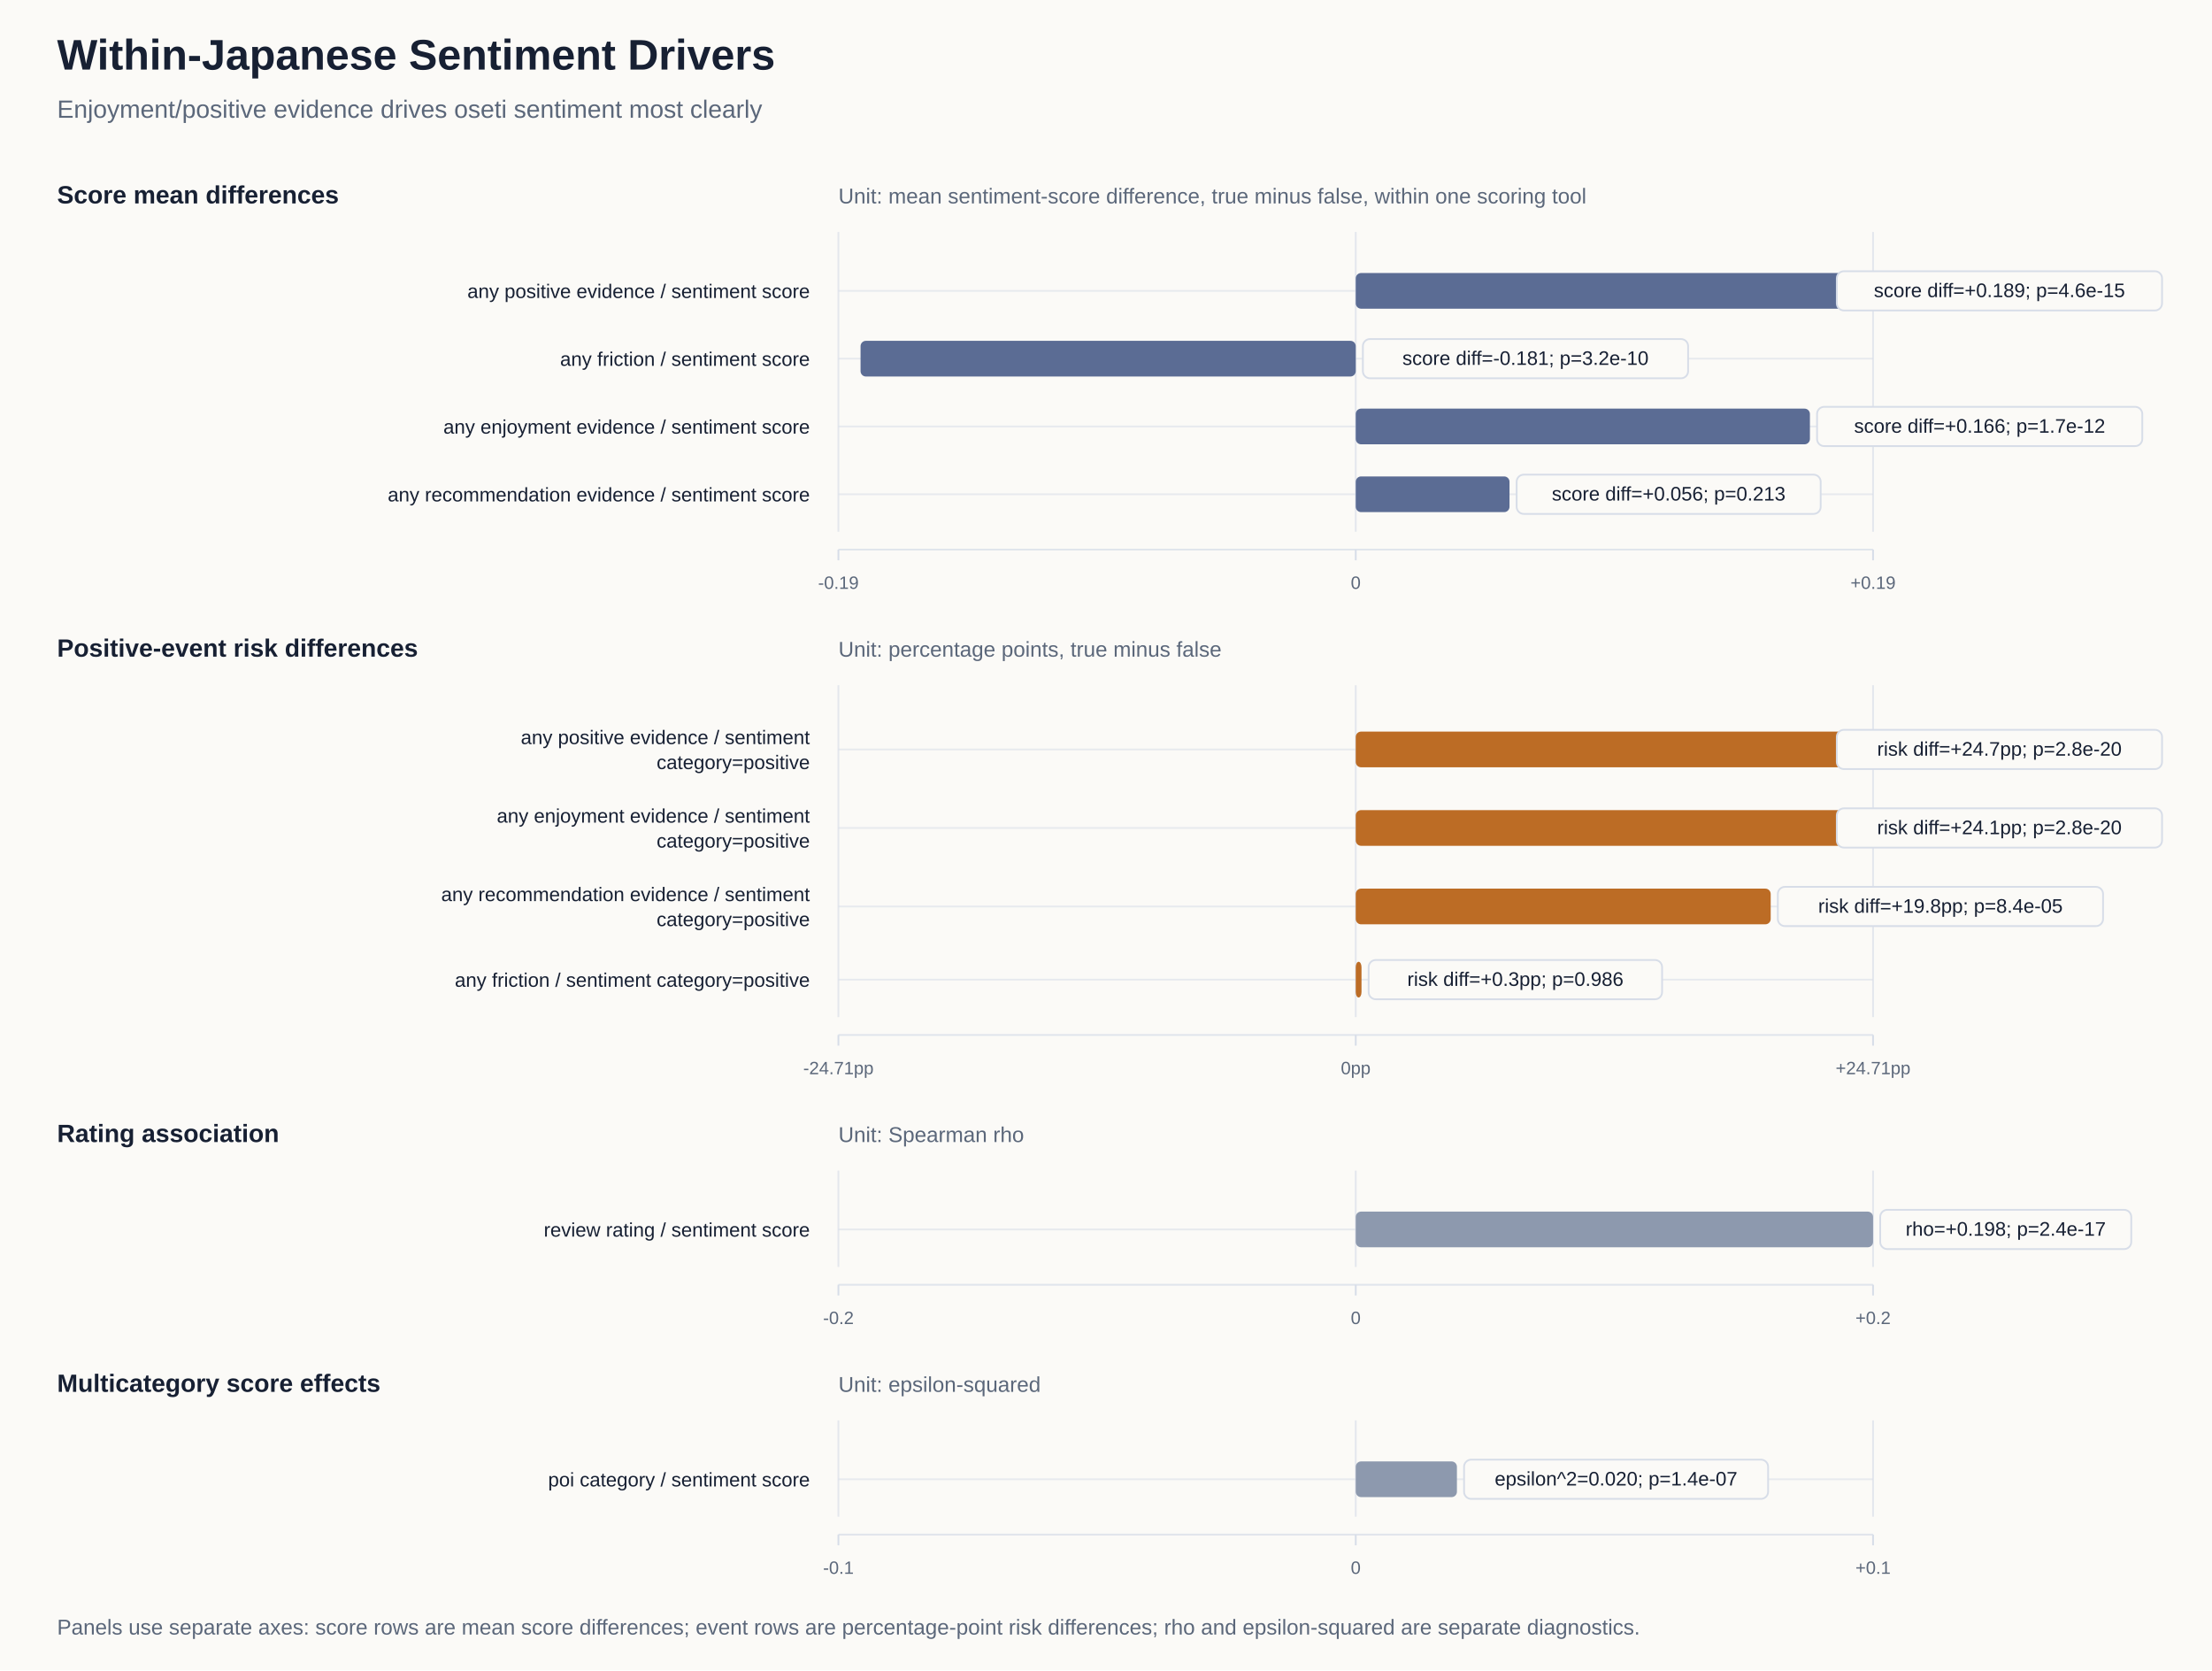
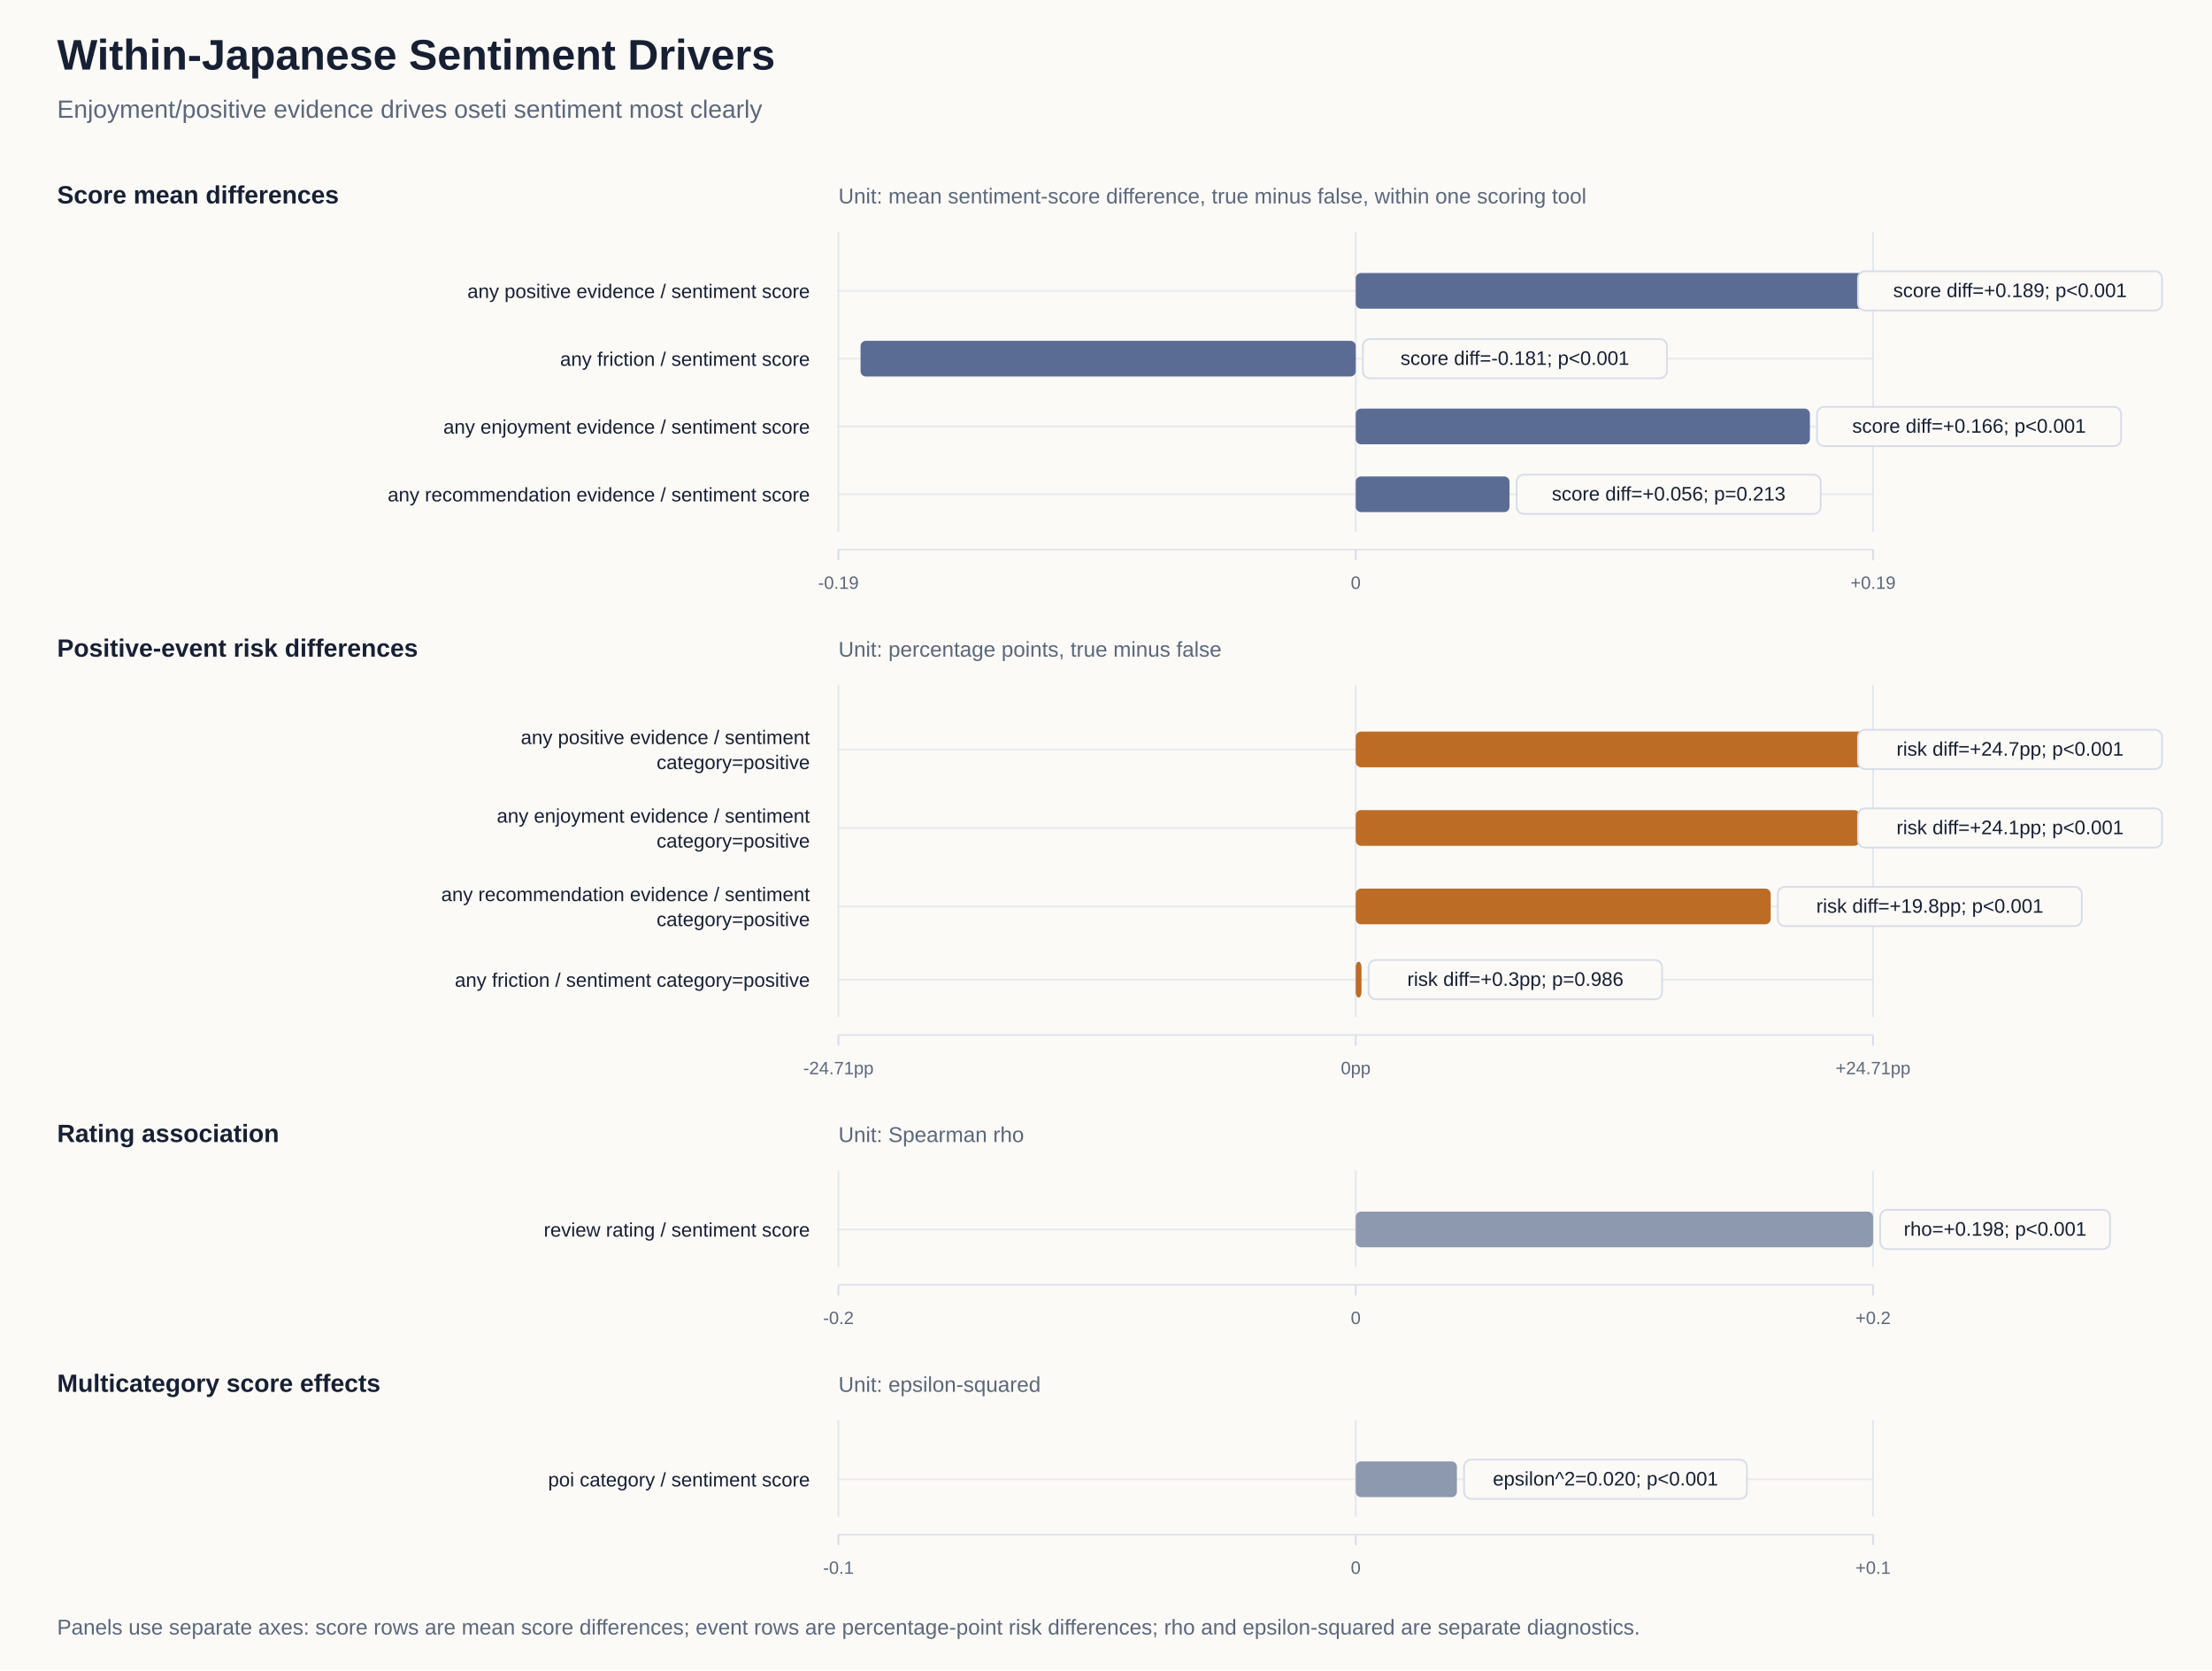
<svg xmlns="http://www.w3.org/2000/svg" width="1240" height="936" viewBox="0 0 1240 936">
  <rect width="100%" height="100%" fill="#fbfaf7" />
  <text x="32.00" y="39.00" text-anchor="start" font-family="Arial, sans-serif" font-size="24" font-weight="700" fill="#172033">Within-Japanese Sentiment Drivers</text>
  <text x="32.00" y="66.00" text-anchor="start" font-family="Arial, sans-serif" font-size="14" font-weight="400" fill="#5b677a">Enjoyment/positive evidence drives oseti sentiment most clearly</text>
  <text x="32.00" y="114.00" text-anchor="start" font-family="Arial, sans-serif" font-size="14" font-weight="700" fill="#172033">Score mean differences</text>
  <text x="470.00" y="114.00" text-anchor="start" font-family="Arial, sans-serif" font-size="12" font-weight="400" fill="#5b677a">Unit: mean sentiment-score difference, true minus false, within one scoring tool</text>
  <line x1="470.00" x2="470.00" y1="130.00" y2="298.00" stroke="#d7dde8" stroke-width="1" opacity="0.65" />
  <line x1="760.00" x2="760.00" y1="130.00" y2="298.00" stroke="#d7dde8" stroke-width="1" opacity="0.65" />
  <line x1="1050.00" x2="1050.00" y1="130.00" y2="298.00" stroke="#d7dde8" stroke-width="1" opacity="0.65" />
  <text x="454.00" y="167.00" text-anchor="end" font-family="Arial, sans-serif" font-size="11" font-weight="400" fill="#172033">any positive evidence / sentiment score</text>
  <line x1="470.00" x2="1050.00" y1="163.00" y2="163.00" stroke="#d7dde8" stroke-width="1" opacity="0.55" />
  <rect x="760.00" y="153.00" width="290.00" height="20" rx="3" fill="#5b6c94" />
-   <rect x="1029.68" y="152.00" width="182.32" height="22.00" rx="4" fill="#fbfaf7" stroke="#d7dde8" stroke-width="1" />
-   <text x="1120.84" y="166.50" text-anchor="middle" font-family="Arial, sans-serif" font-size="11" font-weight="400" fill="#172033">score diff=+0.189; p=4.6e-15</text>
+   <rect x="1041.56" y="152.00" width="170.44" height="22.00" rx="4" fill="#fbfaf7" stroke="#d7dde8" stroke-width="1" />
+   <text x="1126.78" y="166.50" text-anchor="middle" font-family="Arial, sans-serif" font-size="11" font-weight="400" fill="#172033">score diff=+0.189; p&lt;0.001</text>
  <text x="454.00" y="205.00" text-anchor="end" font-family="Arial, sans-serif" font-size="11" font-weight="400" fill="#172033">any friction / sentiment score</text>
  <line x1="470.00" x2="1050.00" y1="201.00" y2="201.00" stroke="#d7dde8" stroke-width="1" opacity="0.55" />
  <rect x="482.41" y="191.00" width="277.59" height="20" rx="3" fill="#5b6c94" />
-   <rect x="764.00" y="190.00" width="182.32" height="22.00" rx="4" fill="#fbfaf7" stroke="#d7dde8" stroke-width="1" />
-   <text x="855.16" y="204.50" text-anchor="middle" font-family="Arial, sans-serif" font-size="11" font-weight="400" fill="#172033">score diff=-0.181; p=3.2e-10</text>
+   <rect x="764.00" y="190.00" width="170.44" height="22.00" rx="4" fill="#fbfaf7" stroke="#d7dde8" stroke-width="1" />
+   <text x="849.22" y="204.50" text-anchor="middle" font-family="Arial, sans-serif" font-size="11" font-weight="400" fill="#172033">score diff=-0.181; p&lt;0.001</text>
  <text x="454.00" y="243.00" text-anchor="end" font-family="Arial, sans-serif" font-size="11" font-weight="400" fill="#172033">any enjoyment evidence / sentiment score</text>
  <line x1="470.00" x2="1050.00" y1="239.00" y2="239.00" stroke="#d7dde8" stroke-width="1" opacity="0.55" />
  <rect x="760.00" y="229.00" width="254.60" height="20" rx="3" fill="#5b6c94" />
-   <rect x="1018.60" y="228.00" width="182.32" height="22.00" rx="4" fill="#fbfaf7" stroke="#d7dde8" stroke-width="1" />
-   <text x="1109.76" y="242.50" text-anchor="middle" font-family="Arial, sans-serif" font-size="11" font-weight="400" fill="#172033">score diff=+0.166; p=1.7e-12</text>
+   <rect x="1018.60" y="228.00" width="170.44" height="22.00" rx="4" fill="#fbfaf7" stroke="#d7dde8" stroke-width="1" />
+   <text x="1103.82" y="242.50" text-anchor="middle" font-family="Arial, sans-serif" font-size="11" font-weight="400" fill="#172033">score diff=+0.166; p&lt;0.001</text>
  <text x="454.00" y="281.00" text-anchor="end" font-family="Arial, sans-serif" font-size="11" font-weight="400" fill="#172033">any recommendation evidence / sentiment score</text>
  <line x1="470.00" x2="1050.00" y1="277.00" y2="277.00" stroke="#d7dde8" stroke-width="1" opacity="0.55" />
  <rect x="760.00" y="267.00" width="86.20" height="20" rx="3" fill="#5b6c94" />
  <rect x="850.20" y="266.00" width="170.44" height="22.00" rx="4" fill="#fbfaf7" stroke="#d7dde8" stroke-width="1" />
  <text x="935.42" y="280.50" text-anchor="middle" font-family="Arial, sans-serif" font-size="11" font-weight="400" fill="#172033">score diff=+0.056; p=0.213</text>
  <line x1="470.00" x2="1050.00" y1="308.00" y2="308.00" stroke="#d7dde8" stroke-width="1" opacity="0.75" />
  <line x1="470.00" x2="470.00" y1="308.00" y2="314.00" stroke="#d7dde8" stroke-width="1" />
  <text x="470.00" y="330.00" text-anchor="middle" font-family="Arial, sans-serif" font-size="10" font-weight="400" fill="#5b677a">-0.19</text>
  <line x1="760.00" x2="760.00" y1="308.00" y2="314.00" stroke="#d7dde8" stroke-width="1" />
  <text x="760.00" y="330.00" text-anchor="middle" font-family="Arial, sans-serif" font-size="10" font-weight="400" fill="#5b677a">0</text>
  <line x1="1050.00" x2="1050.00" y1="308.00" y2="314.00" stroke="#d7dde8" stroke-width="1" />
  <text x="1050.00" y="330.00" text-anchor="middle" font-family="Arial, sans-serif" font-size="10" font-weight="400" fill="#5b677a">+0.19</text>
  <text x="32.00" y="368.00" text-anchor="start" font-family="Arial, sans-serif" font-size="14" font-weight="700" fill="#172033">Positive-event risk differences</text>
  <text x="470.00" y="368.00" text-anchor="start" font-family="Arial, sans-serif" font-size="12" font-weight="400" fill="#5b677a">Unit: percentage points, true minus false</text>
  <line x1="470.00" x2="470.00" y1="384.00" y2="570.00" stroke="#d7dde8" stroke-width="1" opacity="0.65" />
  <line x1="760.00" x2="760.00" y1="384.00" y2="570.00" stroke="#d7dde8" stroke-width="1" opacity="0.65" />
  <line x1="1050.00" x2="1050.00" y1="384.00" y2="570.00" stroke="#d7dde8" stroke-width="1" opacity="0.65" />
  <text x="454.00" y="417.00" text-anchor="end" font-family="Arial, sans-serif" font-size="11" font-weight="400" fill="#172033">any positive evidence / sentiment</text>
  <text x="454.00" y="431.00" text-anchor="end" font-family="Arial, sans-serif" font-size="11" font-weight="400" fill="#172033">category=positive</text>
  <line x1="470.00" x2="1050.00" y1="420.00" y2="420.00" stroke="#d7dde8" stroke-width="1" opacity="0.55" />
  <rect x="760.00" y="410.00" width="290.00" height="20" rx="3" fill="#bc6c25" />
-   <rect x="1029.68" y="409.00" width="182.32" height="22.00" rx="4" fill="#fbfaf7" stroke="#d7dde8" stroke-width="1" />
-   <text x="1120.84" y="423.50" text-anchor="middle" font-family="Arial, sans-serif" font-size="11" font-weight="400" fill="#172033">risk diff=+24.7pp; p=2.8e-20</text>
+   <rect x="1041.56" y="409.00" width="170.44" height="22.00" rx="4" fill="#fbfaf7" stroke="#d7dde8" stroke-width="1" />
+   <text x="1126.78" y="423.50" text-anchor="middle" font-family="Arial, sans-serif" font-size="11" font-weight="400" fill="#172033">risk diff=+24.7pp; p&lt;0.001</text>
  <text x="454.00" y="461.00" text-anchor="end" font-family="Arial, sans-serif" font-size="11" font-weight="400" fill="#172033">any enjoyment evidence / sentiment</text>
  <text x="454.00" y="475.00" text-anchor="end" font-family="Arial, sans-serif" font-size="11" font-weight="400" fill="#172033">category=positive</text>
  <line x1="470.00" x2="1050.00" y1="464.00" y2="464.00" stroke="#d7dde8" stroke-width="1" opacity="0.55" />
  <rect x="760.00" y="454.00" width="282.43" height="20" rx="3" fill="#bc6c25" />
-   <rect x="1029.68" y="453.00" width="182.32" height="22.00" rx="4" fill="#fbfaf7" stroke="#d7dde8" stroke-width="1" />
-   <text x="1120.84" y="467.50" text-anchor="middle" font-family="Arial, sans-serif" font-size="11" font-weight="400" fill="#172033">risk diff=+24.1pp; p=2.8e-20</text>
+   <rect x="1041.56" y="453.00" width="170.44" height="22.00" rx="4" fill="#fbfaf7" stroke="#d7dde8" stroke-width="1" />
+   <text x="1126.78" y="467.50" text-anchor="middle" font-family="Arial, sans-serif" font-size="11" font-weight="400" fill="#172033">risk diff=+24.1pp; p&lt;0.001</text>
  <text x="454.00" y="505.00" text-anchor="end" font-family="Arial, sans-serif" font-size="11" font-weight="400" fill="#172033">any recommendation evidence / sentiment</text>
  <text x="454.00" y="519.00" text-anchor="end" font-family="Arial, sans-serif" font-size="11" font-weight="400" fill="#172033">category=positive</text>
  <line x1="470.00" x2="1050.00" y1="508.00" y2="508.00" stroke="#d7dde8" stroke-width="1" opacity="0.55" />
  <rect x="760.00" y="498.00" width="232.61" height="20" rx="3" fill="#bc6c25" />
-   <rect x="996.61" y="497.00" width="182.32" height="22.00" rx="4" fill="#fbfaf7" stroke="#d7dde8" stroke-width="1" />
-   <text x="1087.77" y="511.50" text-anchor="middle" font-family="Arial, sans-serif" font-size="11" font-weight="400" fill="#172033">risk diff=+19.8pp; p=8.4e-05</text>
+   <rect x="996.61" y="497.00" width="170.44" height="22.00" rx="4" fill="#fbfaf7" stroke="#d7dde8" stroke-width="1" />
+   <text x="1081.83" y="511.50" text-anchor="middle" font-family="Arial, sans-serif" font-size="11" font-weight="400" fill="#172033">risk diff=+19.8pp; p&lt;0.001</text>
  <text x="454.00" y="553.00" text-anchor="end" font-family="Arial, sans-serif" font-size="11" font-weight="400" fill="#172033">any friction / sentiment category=positive</text>
  <line x1="470.00" x2="1050.00" y1="549.00" y2="549.00" stroke="#d7dde8" stroke-width="1" opacity="0.55" />
  <rect x="760.00" y="539.00" width="3.23" height="20" rx="3" fill="#bc6c25" />
  <rect x="767.23" y="538.00" width="164.50" height="22.00" rx="4" fill="#fbfaf7" stroke="#d7dde8" stroke-width="1" />
  <text x="849.48" y="552.50" text-anchor="middle" font-family="Arial, sans-serif" font-size="11" font-weight="400" fill="#172033">risk diff=+0.3pp; p=0.986</text>
  <line x1="470.00" x2="1050.00" y1="580.00" y2="580.00" stroke="#d7dde8" stroke-width="1" opacity="0.75" />
  <line x1="470.00" x2="470.00" y1="580.00" y2="586.00" stroke="#d7dde8" stroke-width="1" />
  <text x="470.00" y="602.00" text-anchor="middle" font-family="Arial, sans-serif" font-size="10" font-weight="400" fill="#5b677a">-24.71pp</text>
  <line x1="760.00" x2="760.00" y1="580.00" y2="586.00" stroke="#d7dde8" stroke-width="1" />
  <text x="760.00" y="602.00" text-anchor="middle" font-family="Arial, sans-serif" font-size="10" font-weight="400" fill="#5b677a">0pp</text>
  <line x1="1050.00" x2="1050.00" y1="580.00" y2="586.00" stroke="#d7dde8" stroke-width="1" />
  <text x="1050.00" y="602.00" text-anchor="middle" font-family="Arial, sans-serif" font-size="10" font-weight="400" fill="#5b677a">+24.71pp</text>
  <text x="32.00" y="640.00" text-anchor="start" font-family="Arial, sans-serif" font-size="14" font-weight="700" fill="#172033">Rating association</text>
  <text x="470.00" y="640.00" text-anchor="start" font-family="Arial, sans-serif" font-size="12" font-weight="400" fill="#5b677a">Unit: Spearman rho</text>
  <line x1="470.00" x2="470.00" y1="656.00" y2="710.00" stroke="#d7dde8" stroke-width="1" opacity="0.65" />
  <line x1="760.00" x2="760.00" y1="656.00" y2="710.00" stroke="#d7dde8" stroke-width="1" opacity="0.65" />
  <line x1="1050.00" x2="1050.00" y1="656.00" y2="710.00" stroke="#d7dde8" stroke-width="1" opacity="0.65" />
  <text x="454.00" y="693.00" text-anchor="end" font-family="Arial, sans-serif" font-size="11" font-weight="400" fill="#172033">review rating / sentiment score</text>
  <line x1="470.00" x2="1050.00" y1="689.00" y2="689.00" stroke="#d7dde8" stroke-width="1" opacity="0.55" />
  <rect x="760.00" y="679.00" width="290.00" height="20" rx="3" fill="#8d99ae" />
-   <rect x="1054.00" y="678.00" width="140.74" height="22.00" rx="4" fill="#fbfaf7" stroke="#d7dde8" stroke-width="1" />
-   <text x="1124.37" y="692.50" text-anchor="middle" font-family="Arial, sans-serif" font-size="11" font-weight="400" fill="#172033">rho=+0.198; p=2.4e-17</text>
+   <rect x="1054.00" y="678.00" width="128.86" height="22.00" rx="4" fill="#fbfaf7" stroke="#d7dde8" stroke-width="1" />
+   <text x="1118.43" y="692.50" text-anchor="middle" font-family="Arial, sans-serif" font-size="11" font-weight="400" fill="#172033">rho=+0.198; p&lt;0.001</text>
  <line x1="470.00" x2="1050.00" y1="720.00" y2="720.00" stroke="#d7dde8" stroke-width="1" opacity="0.75" />
  <line x1="470.00" x2="470.00" y1="720.00" y2="726.00" stroke="#d7dde8" stroke-width="1" />
  <text x="470.00" y="742.00" text-anchor="middle" font-family="Arial, sans-serif" font-size="10" font-weight="400" fill="#5b677a">-0.2</text>
  <line x1="760.00" x2="760.00" y1="720.00" y2="726.00" stroke="#d7dde8" stroke-width="1" />
  <text x="760.00" y="742.00" text-anchor="middle" font-family="Arial, sans-serif" font-size="10" font-weight="400" fill="#5b677a">0</text>
  <line x1="1050.00" x2="1050.00" y1="720.00" y2="726.00" stroke="#d7dde8" stroke-width="1" />
  <text x="1050.00" y="742.00" text-anchor="middle" font-family="Arial, sans-serif" font-size="10" font-weight="400" fill="#5b677a">+0.2</text>
  <text x="32.00" y="780.00" text-anchor="start" font-family="Arial, sans-serif" font-size="14" font-weight="700" fill="#172033">Multicategory score effects</text>
  <text x="470.00" y="780.00" text-anchor="start" font-family="Arial, sans-serif" font-size="12" font-weight="400" fill="#5b677a">Unit: epsilon-squared</text>
  <line x1="470.00" x2="470.00" y1="796.00" y2="850.00" stroke="#d7dde8" stroke-width="1" opacity="0.65" />
  <line x1="760.00" x2="760.00" y1="796.00" y2="850.00" stroke="#d7dde8" stroke-width="1" opacity="0.65" />
  <line x1="1050.00" x2="1050.00" y1="796.00" y2="850.00" stroke="#d7dde8" stroke-width="1" opacity="0.65" />
  <text x="454.00" y="833.00" text-anchor="end" font-family="Arial, sans-serif" font-size="11" font-weight="400" fill="#172033">poi category / sentiment score</text>
  <line x1="470.00" x2="1050.00" y1="829.00" y2="829.00" stroke="#d7dde8" stroke-width="1" opacity="0.55" />
  <rect x="760.00" y="819.00" width="56.72" height="20" rx="3" fill="#8d99ae" />
-   <rect x="820.72" y="818.00" width="170.44" height="22.00" rx="4" fill="#fbfaf7" stroke="#d7dde8" stroke-width="1" />
-   <text x="905.94" y="832.50" text-anchor="middle" font-family="Arial, sans-serif" font-size="11" font-weight="400" fill="#172033">epsilon^2=0.020; p=1.4e-07</text>
+   <rect x="820.72" y="818.00" width="158.56" height="22.00" rx="4" fill="#fbfaf7" stroke="#d7dde8" stroke-width="1" />
+   <text x="900.00" y="832.50" text-anchor="middle" font-family="Arial, sans-serif" font-size="11" font-weight="400" fill="#172033">epsilon^2=0.020; p&lt;0.001</text>
  <line x1="470.00" x2="1050.00" y1="860.00" y2="860.00" stroke="#d7dde8" stroke-width="1" opacity="0.75" />
  <line x1="470.00" x2="470.00" y1="860.00" y2="866.00" stroke="#d7dde8" stroke-width="1" />
  <text x="470.00" y="882.00" text-anchor="middle" font-family="Arial, sans-serif" font-size="10" font-weight="400" fill="#5b677a">-0.1</text>
  <line x1="760.00" x2="760.00" y1="860.00" y2="866.00" stroke="#d7dde8" stroke-width="1" />
  <text x="760.00" y="882.00" text-anchor="middle" font-family="Arial, sans-serif" font-size="10" font-weight="400" fill="#5b677a">0</text>
  <line x1="1050.00" x2="1050.00" y1="860.00" y2="866.00" stroke="#d7dde8" stroke-width="1" />
  <text x="1050.00" y="882.00" text-anchor="middle" font-family="Arial, sans-serif" font-size="10" font-weight="400" fill="#5b677a">+0.1</text>
  <text x="32.00" y="916.00" text-anchor="start" font-family="Arial, sans-serif" font-size="12" font-weight="400" fill="#5b677a">Panels use separate axes: score rows are mean score differences; event rows are percentage-point risk differences; rho and epsilon-squared are separate diagnostics.</text>
</svg>
